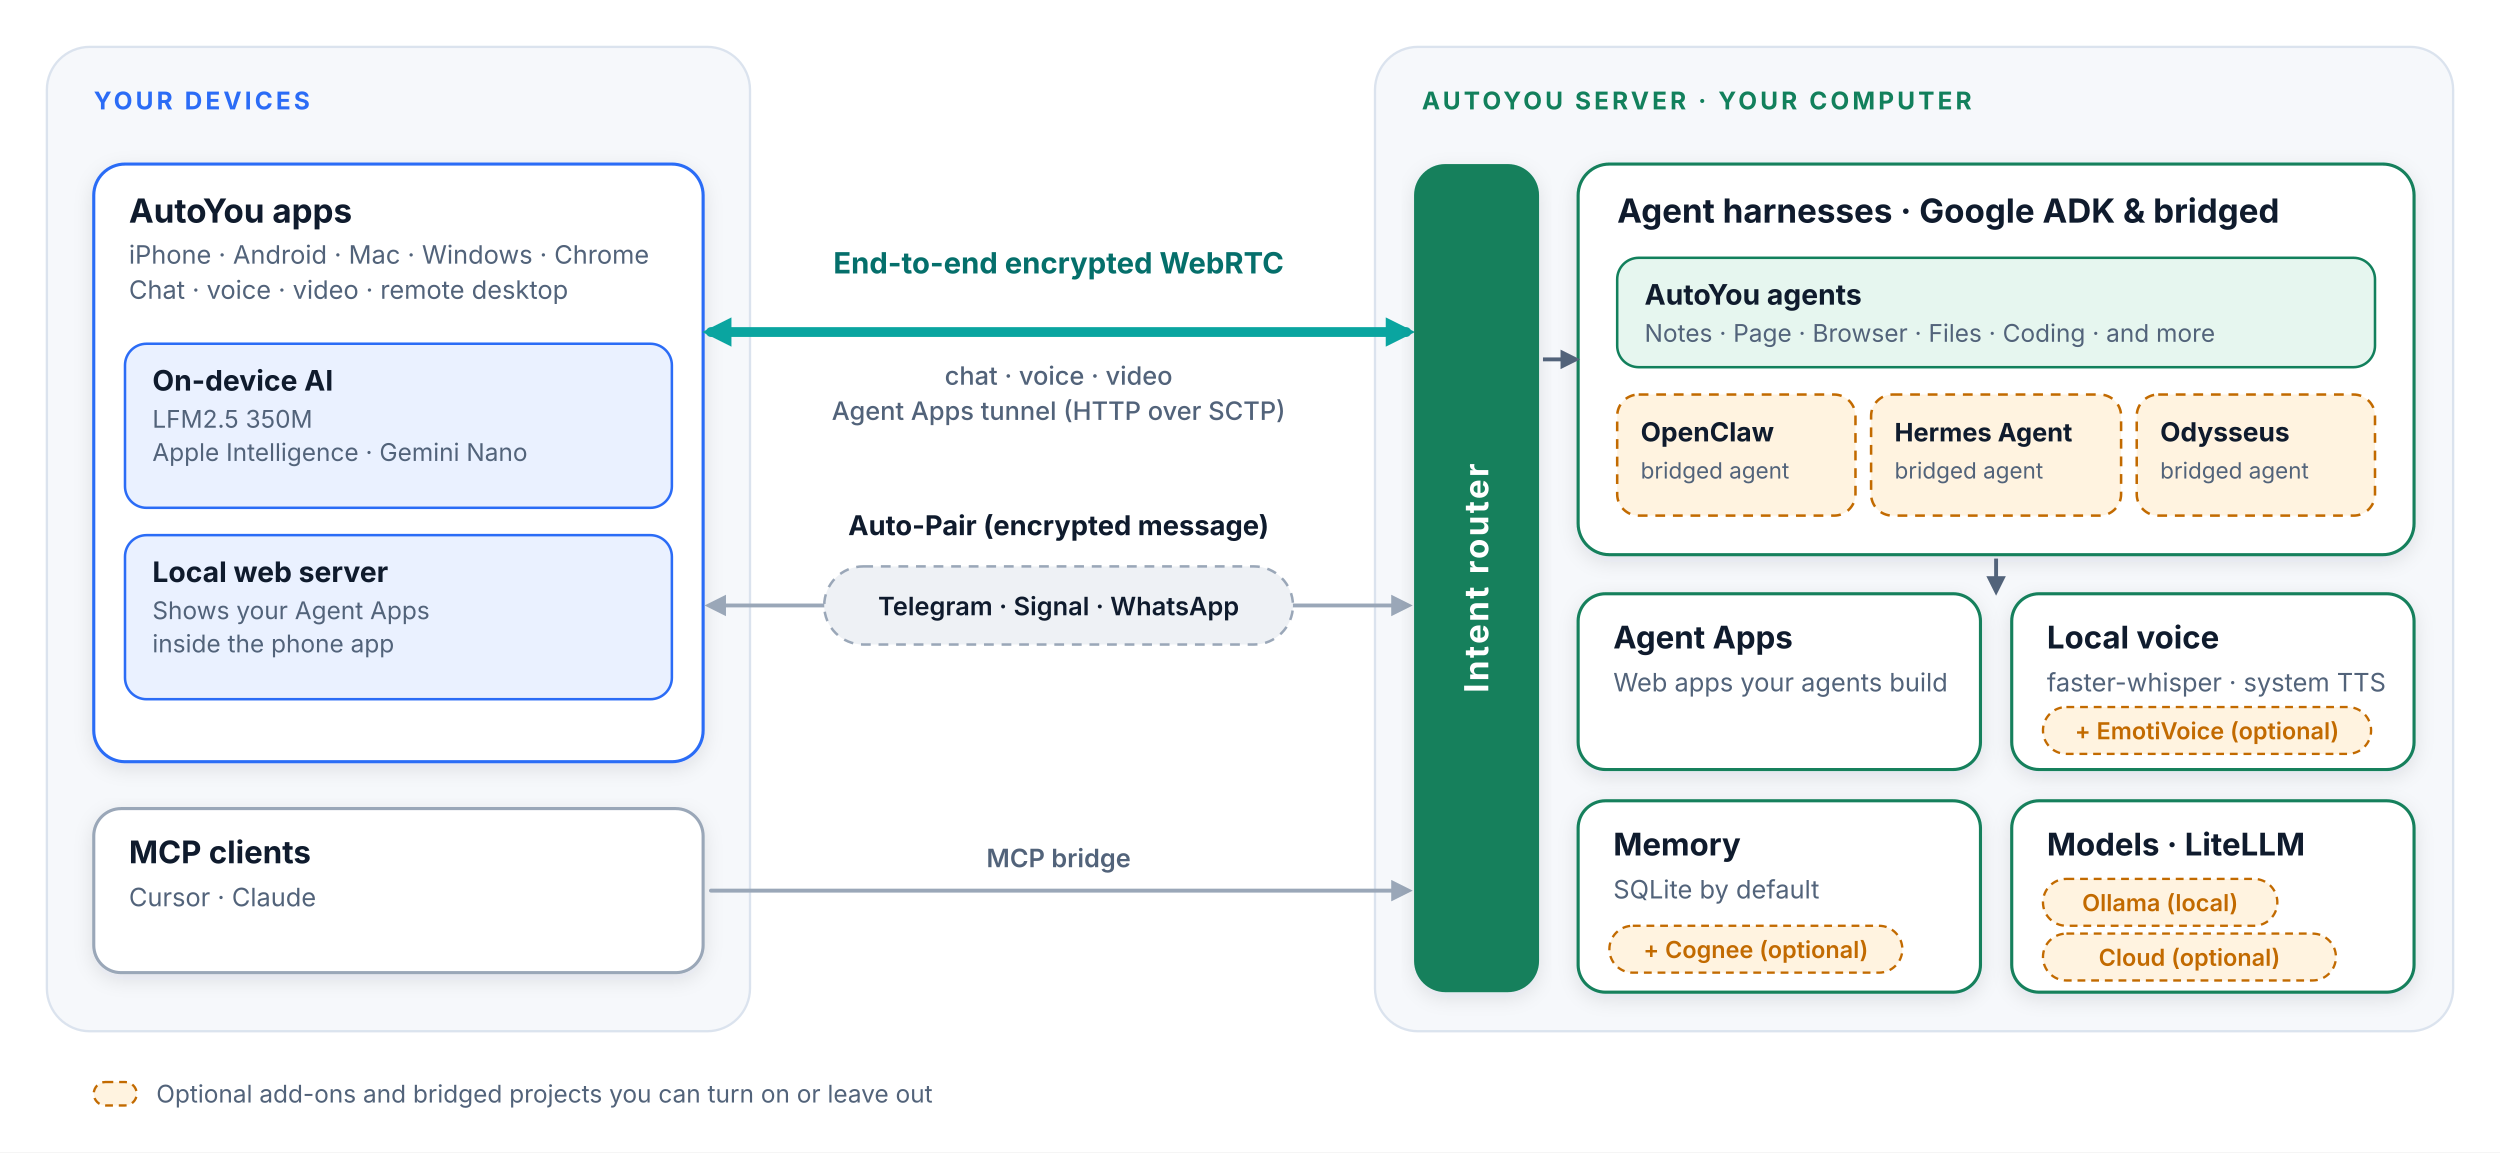
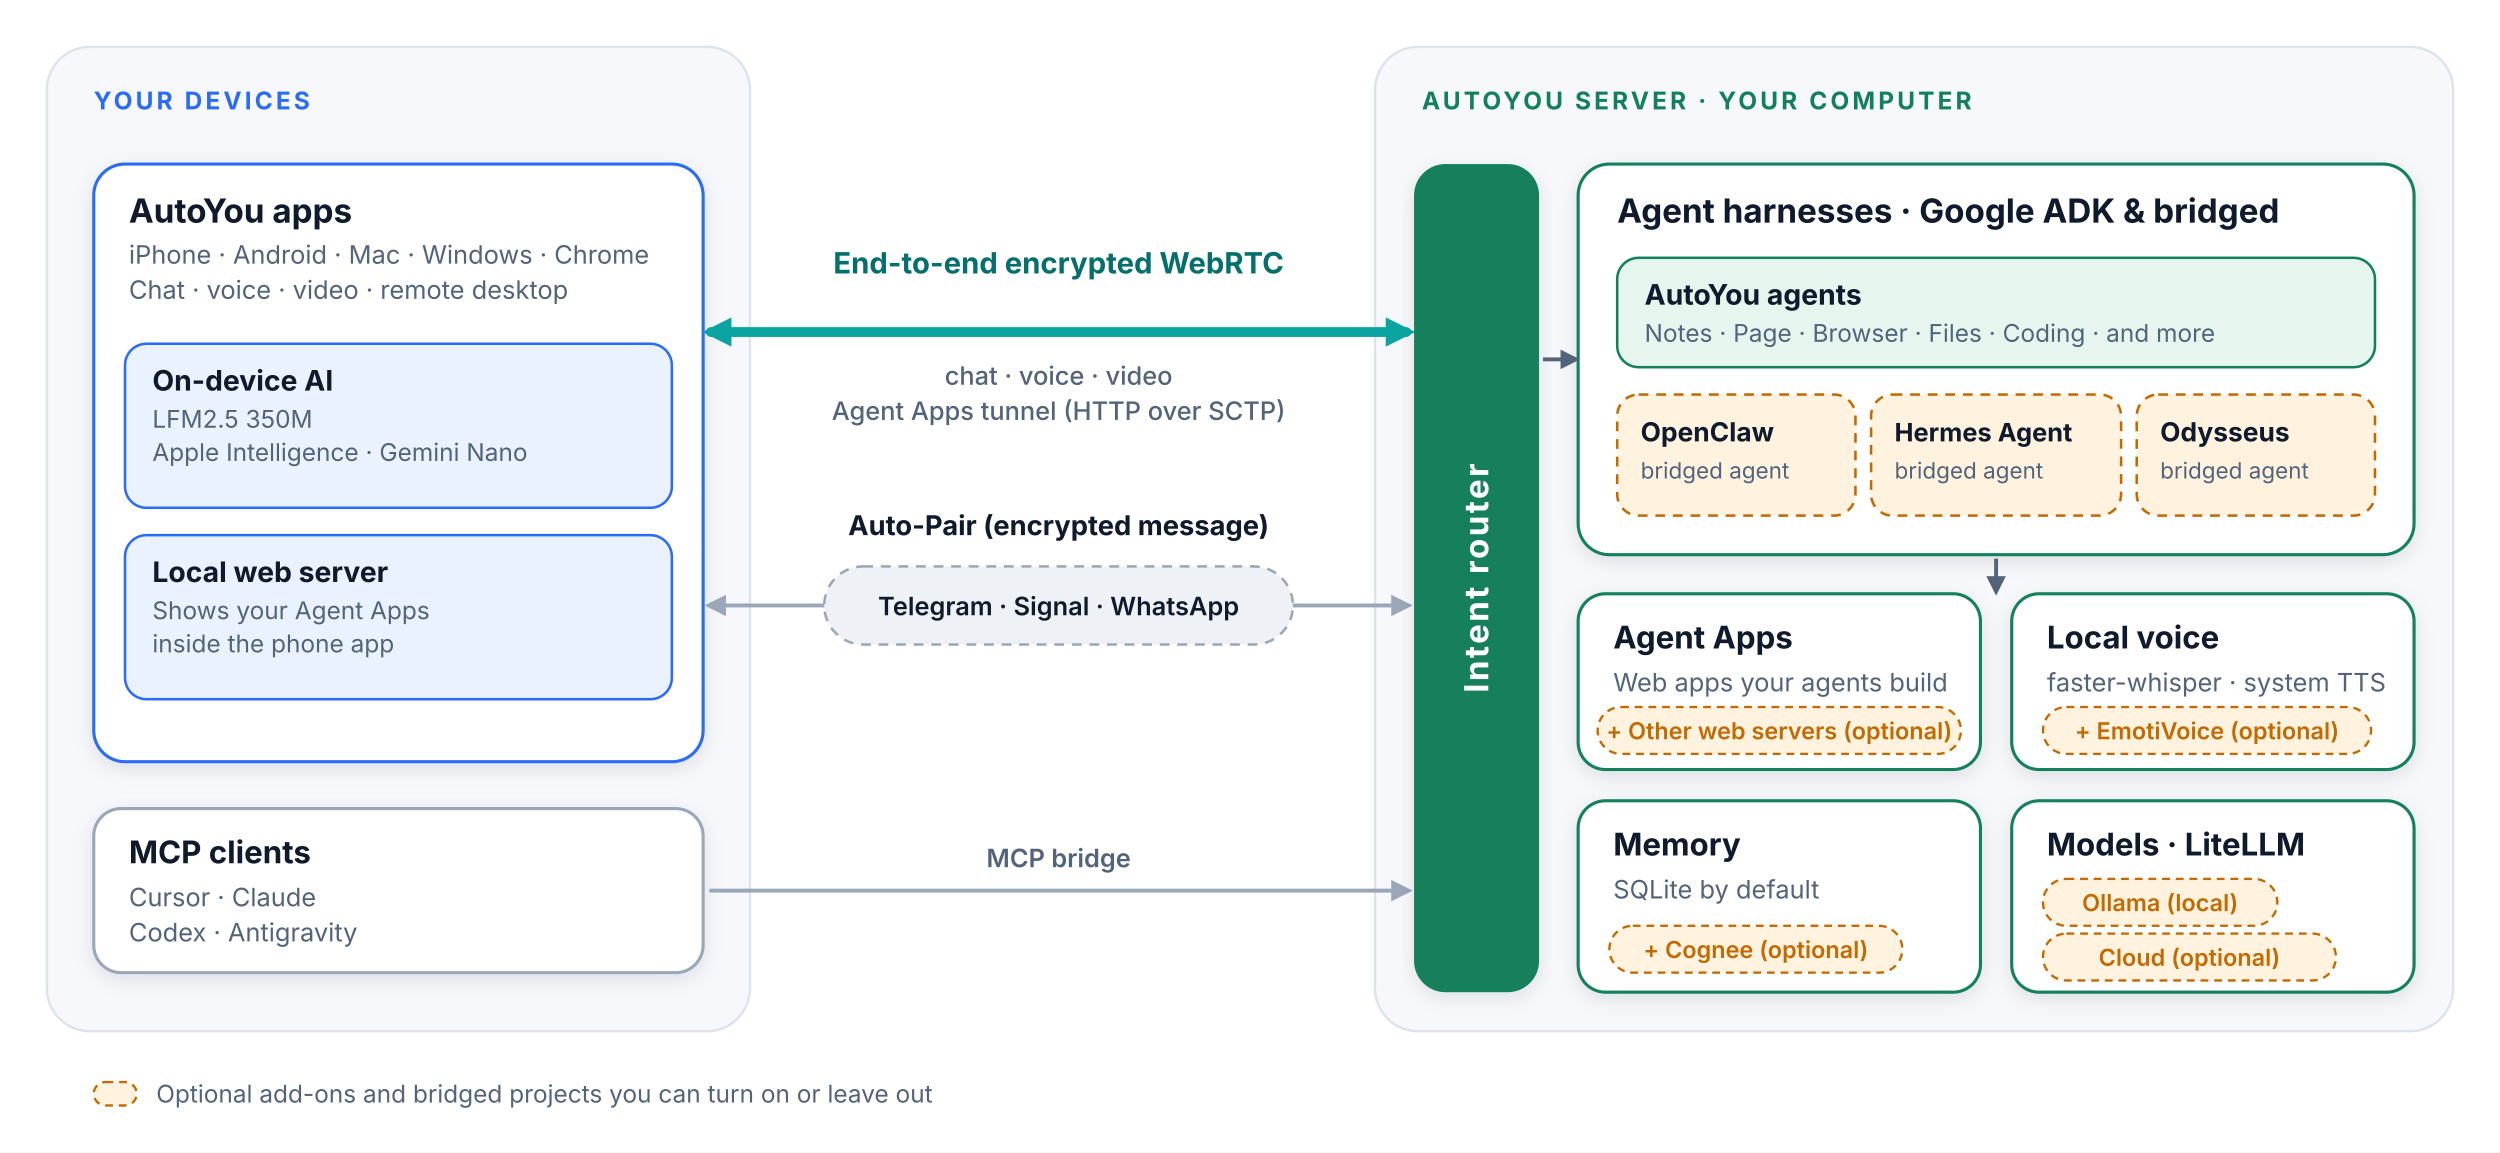
<svg xmlns="http://www.w3.org/2000/svg" viewBox="0 0 1280 590" width="1280" height="590" font-family="Inter, -apple-system, 'Segoe UI', Helvetica, Arial, sans-serif" role="img" aria-labelledby="t d">
  <defs>
    <filter id="shadow" x="-10%" y="-10%" width="120%" height="130%">
      <feDropShadow dx="0" dy="3" stdDeviation="5" flood-color="rgba(15,27,45,0.10)" />
    </filter>
    <marker id="arr" viewBox="0 0 10 10" refX="7" refY="5" markerUnits="userSpaceOnUse" markerWidth="15" markerHeight="15" orient="auto-start-reverse">
      <path d="M0 0 L10 5 L0 10 z" fill="#0aa5a0" />
    </marker>
    <marker id="arrg" viewBox="0 0 10 10" refX="7" refY="5" markerUnits="userSpaceOnUse" markerWidth="11" markerHeight="11" orient="auto-start-reverse">
      <path d="M0 0 L10 5 L0 10 z" fill="#9aa7b8" />
    </marker>
    <marker id="arrd" viewBox="0 0 10 10" refX="7" refY="5" markerUnits="userSpaceOnUse" markerWidth="10" markerHeight="10" orient="auto-start-reverse">
      <path d="M0 0 L10 5 L0 10 z" fill="#52637a" />
    </marker>
  </defs>
  <rect width="1280" height="590" fill="#ffffff" />
  <rect x="24" y="24" width="360" height="504" rx="22" fill="#f6f8fb" stroke="#dbe3ee" stroke-width="1.2" />
  <text x="48" y="56" font-size="12.5" font-weight="700" fill="#2b6cf6" text-anchor="start" letter-spacing="1.6">YOUR DEVICES</text>
  <rect x="704" y="24" width="552" height="504" rx="22" fill="#f6f8fb" stroke="#dbe3ee" stroke-width="1.2" />
  <text x="728" y="56" font-size="12.5" font-weight="700" fill="#12805c" text-anchor="start" letter-spacing="1.6">AUTOYOU SERVER  ·  YOUR COMPUTER</text>
  <rect x="48" y="84" width="312" height="306" rx="16" fill="#ffffff" stroke="#2b6cf6" stroke-width="1.6" filter="url(#shadow)" />
  <text x="66" y="114" font-size="17" font-weight="750" fill="#0f1b2d" text-anchor="start">AutoYou apps</text>
  <text x="66" y="135" font-size="13" font-weight="400" fill="#52637a" text-anchor="start">iPhone · Android · Mac · Windows · Chrome</text>
  <text x="66" y="153" font-size="13" font-weight="400" fill="#52637a" text-anchor="start">Chat · voice · video · remote desktop</text>
  <rect x="64" y="176" width="280" height="84" rx="11" fill="#eaf1ff" stroke="#2b6cf6" stroke-width="1.3" />
  <text x="78" y="200" font-size="14.5" font-weight="650" fill="#0f1b2d" text-anchor="start">On-device AI</text>
  <text x="78" y="219" font-size="12.5" font-weight="400" fill="#52637a" text-anchor="start">LFM2.5 350M</text>
  <text x="78" y="236" font-size="12.5" font-weight="400" fill="#52637a" text-anchor="start">Apple Intelligence · Gemini Nano</text>
  <rect x="64" y="274" width="280" height="84" rx="11" fill="#eaf1ff" stroke="#2b6cf6" stroke-width="1.3" />
  <text x="78" y="298" font-size="14.5" font-weight="650" fill="#0f1b2d" text-anchor="start">Local web server</text>
  <text x="78" y="317" font-size="12.5" font-weight="400" fill="#52637a" text-anchor="start">Shows your Agent Apps</text>
  <text x="78" y="334" font-size="12.5" font-weight="400" fill="#52637a" text-anchor="start">inside the phone app</text>
  <rect x="48" y="414" width="312" height="84" rx="14" fill="#ffffff" stroke="#9aa7b8" stroke-width="1.6" filter="url(#shadow)" />
  <text x="66" y="442" font-size="16" font-weight="700" fill="#0f1b2d" text-anchor="start">MCP clients</text>
  <text x="66" y="464" font-size="13" font-weight="400" fill="#52637a" text-anchor="start">Cursor · Claude</text>
+   <text x="66" y="482" font-size="13" font-weight="400" fill="#52637a" text-anchor="start">Codex · Antigravity</text>
  <line x1="364" y1="170" x2="720" y2="170" stroke="#0aa5a0" stroke-width="5" stroke-linecap="round" marker-start="url(#arr)" marker-end="url(#arr)" />
  <text x="542" y="140" font-size="15" font-weight="750" fill="#056f6b" text-anchor="middle">End-to-end encrypted WebRTC</text>
  <text x="542" y="197" font-size="13" font-weight="500" fill="#52637a" text-anchor="middle">chat · voice · video</text>
  <text x="542" y="215" font-size="13" font-weight="500" fill="#52637a" text-anchor="middle">Agent Apps tunnel (HTTP over SCTP)</text>
  <line x1="364" y1="310" x2="720" y2="310" stroke="#9aa7b8" stroke-width="2" stroke-linecap="round" marker-start="url(#arrg)" marker-end="url(#arrg)" />
  <text x="542" y="274" font-size="14" font-weight="700" fill="#0f1b2d" text-anchor="middle">Auto-Pair (encrypted message)</text>
  <rect x="422" y="290" width="240" height="40" rx="20" fill="#eef1f5" stroke="#9aa7b8" stroke-width="1.3" stroke-dasharray="5 4" />
  <text x="542" y="315" font-size="13" font-weight="600" fill="#0f1b2d" text-anchor="middle">Telegram · Signal · WhatsApp</text>
  <line x1="364" y1="456" x2="720" y2="456" stroke="#9aa7b8" stroke-width="2" stroke-linecap="round" marker-end="url(#arrg)" />
  <text x="542" y="444" font-size="13" font-weight="600" fill="#52637a" text-anchor="middle">MCP bridge</text>
  <rect x="724" y="84" width="64" height="424" rx="16" fill="#12805c" filter="url(#shadow)" />
  <text transform="translate(762 296) rotate(-90)" font-size="17" font-weight="750" fill="#ffffff" text-anchor="middle" letter-spacing="1.2">Intent router</text>
  <rect x="808" y="84" width="428" height="200" rx="16" fill="#ffffff" stroke="#12805c" stroke-width="1.6" filter="url(#shadow)" />
  <text x="828" y="114" font-size="17" font-weight="750" fill="#0f1b2d" text-anchor="start">Agent harnesses · Google ADK &amp; bridged</text>
  <rect x="828" y="132" width="388" height="56" rx="11" fill="#e6f6ef" stroke="#12805c" stroke-width="1.3" />
  <text x="842" y="156" font-size="14.5" font-weight="650" fill="#0f1b2d" text-anchor="start">AutoYou agents</text>
  <text x="842" y="175" font-size="12.5" font-weight="400" fill="#52637a" text-anchor="start">Notes · Page · Browser · Files · Coding · and more</text>
  <rect x="828" y="202" width="122" height="62" rx="11" fill="#fff3e0" stroke="#c26a00" stroke-width="1.3" stroke-dasharray="5 4" />
  <text x="840" y="226" font-size="13.5" font-weight="650" fill="#0f1b2d" text-anchor="start">OpenClaw</text>
  <text x="840" y="245" font-size="11.5" font-weight="400" fill="#52637a" text-anchor="start">bridged agent</text>
  <rect x="958" y="202" width="128" height="62" rx="11" fill="#fff3e0" stroke="#c26a00" stroke-width="1.3" stroke-dasharray="5 4" />
  <text x="970" y="226" font-size="13" font-weight="650" fill="#0f1b2d" text-anchor="start">Hermes Agent</text>
  <text x="970" y="245" font-size="11.5" font-weight="400" fill="#52637a" text-anchor="start">bridged agent</text>
  <rect x="1094" y="202" width="122" height="62" rx="11" fill="#fff3e0" stroke="#c26a00" stroke-width="1.3" stroke-dasharray="5 4" />
  <text x="1106" y="226" font-size="13.5" font-weight="650" fill="#0f1b2d" text-anchor="start">Odysseus</text>
  <text x="1106" y="245" font-size="11.5" font-weight="400" fill="#52637a" text-anchor="start">bridged agent</text>
  <rect x="808" y="304" width="206" height="90" rx="14" fill="#ffffff" stroke="#12805c" stroke-width="1.6" filter="url(#shadow)" />
  <text x="826" y="332" font-size="16" font-weight="700" fill="#0f1b2d" text-anchor="start">Agent Apps</text>
  <text x="826" y="354" font-size="13" font-weight="400" fill="#52637a" text-anchor="start">Web apps your agents build</text>
+   <rect x="818" y="362" width="186" height="24" rx="12" fill="#fff3e0" stroke="#c26a00" stroke-width="1.2" stroke-dasharray="4 3" />
+   <text x="911.0" y="378.5" font-size="12" font-weight="600" fill="#c26a00" text-anchor="middle">+ Other web servers (optional)</text>
  <rect x="1030" y="304" width="206" height="90" rx="14" fill="#ffffff" stroke="#12805c" stroke-width="1.6" filter="url(#shadow)" />
  <text x="1048" y="332" font-size="16" font-weight="700" fill="#0f1b2d" text-anchor="start">Local voice</text>
  <text x="1048" y="354" font-size="13" font-weight="400" fill="#52637a" text-anchor="start">faster-whisper · system TTS</text>
  <rect x="1046" y="362" width="168" height="24" rx="12" fill="#fff3e0" stroke="#c26a00" stroke-width="1.2" stroke-dasharray="4 3" />
  <text x="1130.0" y="378.5" font-size="12" font-weight="600" fill="#c26a00" text-anchor="middle">+ EmotiVoice (optional)</text>
  <rect x="808" y="410" width="206" height="98" rx="14" fill="#ffffff" stroke="#12805c" stroke-width="1.6" filter="url(#shadow)" />
  <text x="826" y="438" font-size="16" font-weight="700" fill="#0f1b2d" text-anchor="start">Memory</text>
  <text x="826" y="460" font-size="13" font-weight="400" fill="#52637a" text-anchor="start">SQLite by default</text>
  <rect x="824" y="474" width="150" height="24" rx="12" fill="#fff3e0" stroke="#c26a00" stroke-width="1.2" stroke-dasharray="4 3" />
  <text x="899.0" y="490.5" font-size="12" font-weight="600" fill="#c26a00" text-anchor="middle">+ Cognee (optional)</text>
  <rect x="1030" y="410" width="206" height="98" rx="14" fill="#ffffff" stroke="#12805c" stroke-width="1.6" filter="url(#shadow)" />
  <text x="1048" y="438" font-size="16" font-weight="700" fill="#0f1b2d" text-anchor="start">Models · LiteLLM</text>
  <rect x="1046" y="450" width="120" height="24" rx="12" fill="#fff3e0" stroke="#c26a00" stroke-width="1.2" stroke-dasharray="4 3" />
  <text x="1106.0" y="466.5" font-size="12" font-weight="600" fill="#c26a00" text-anchor="middle">Ollama (local)</text>
  <rect x="1046" y="478" width="150" height="24" rx="12" fill="#fff3e0" stroke="#c26a00" stroke-width="1.2" stroke-dasharray="4 3" />
  <text x="1121.0" y="494.5" font-size="12" font-weight="600" fill="#c26a00" text-anchor="middle">Cloud (optional)</text>
  <line x1="790" y1="184" x2="806" y2="184" stroke="#52637a" stroke-width="2" marker-end="url(#arrd)" />
  <line x1="1022" y1="286" x2="1022" y2="302" stroke="#52637a" stroke-width="2" marker-end="url(#arrd)" />
  <rect x="48" y="554" width="22" height="12" rx="6" fill="#fff3e0" stroke="#c26a00" stroke-width="1.2" stroke-dasharray="4 3" />
  <text x="80" y="564.5" font-size="12.5" font-weight="400" fill="#52637a" text-anchor="start">Optional add-ons and bridged projects you can turn on or leave out</text>
</svg>
